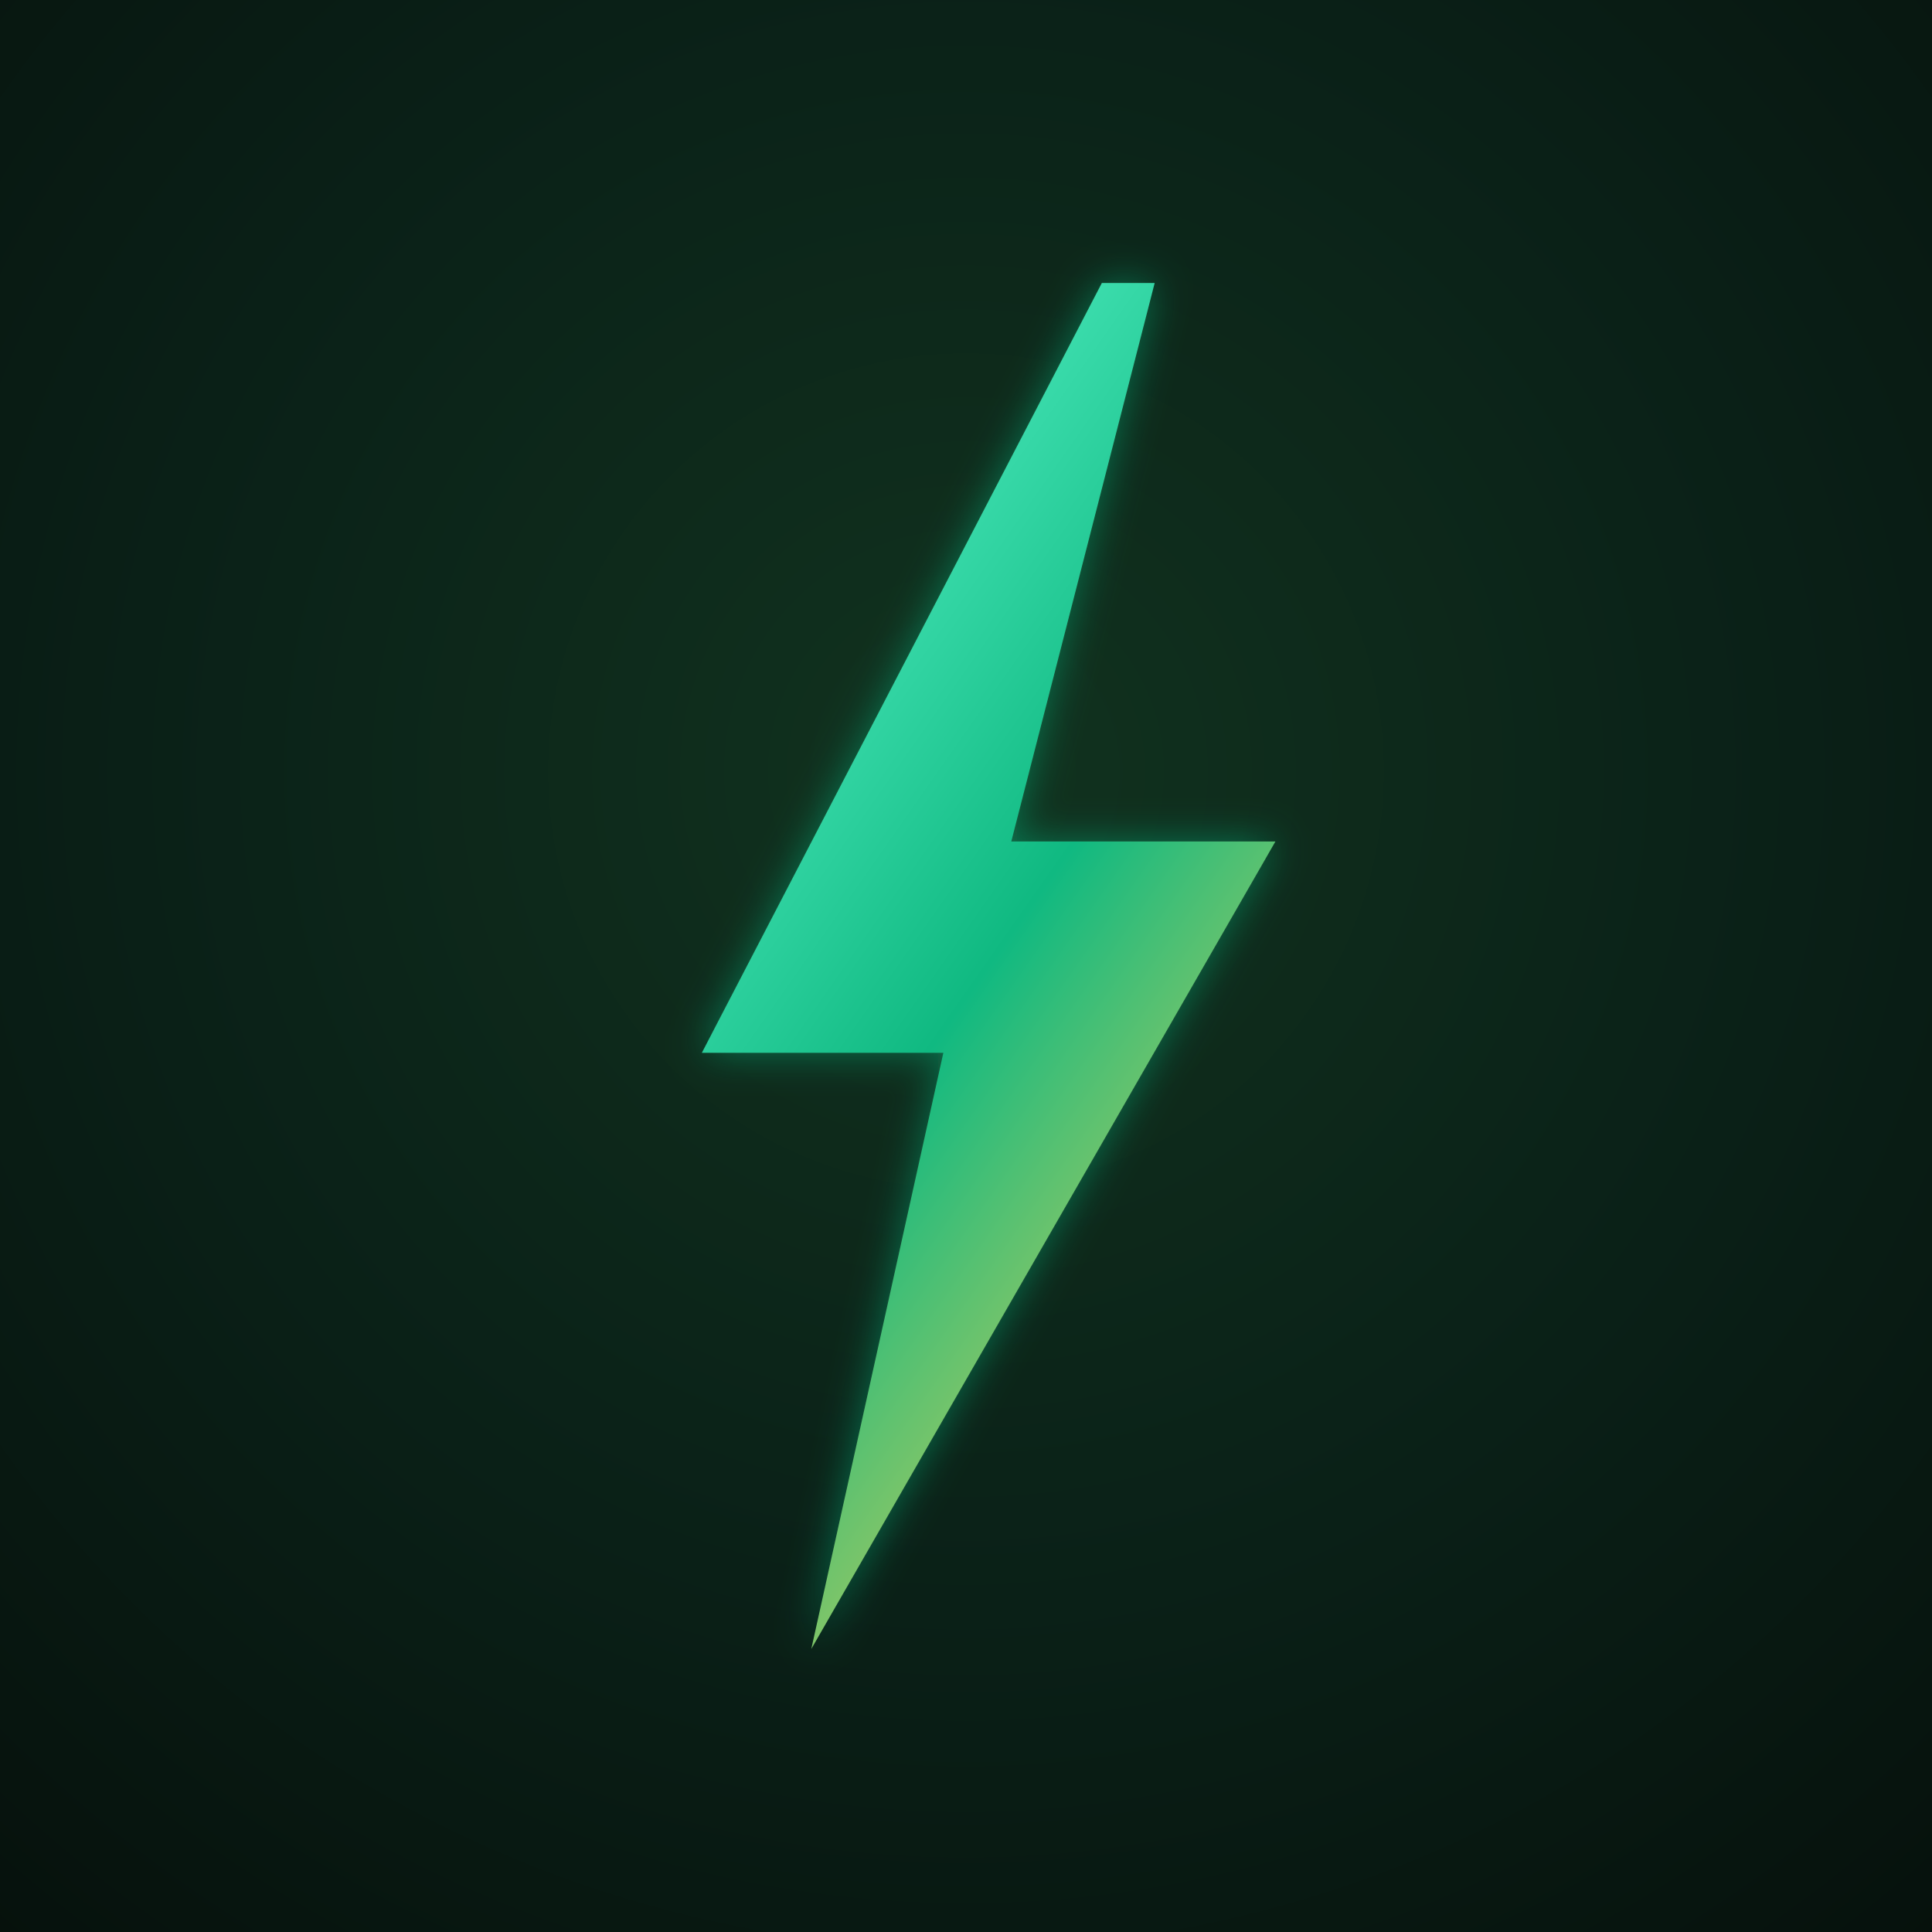
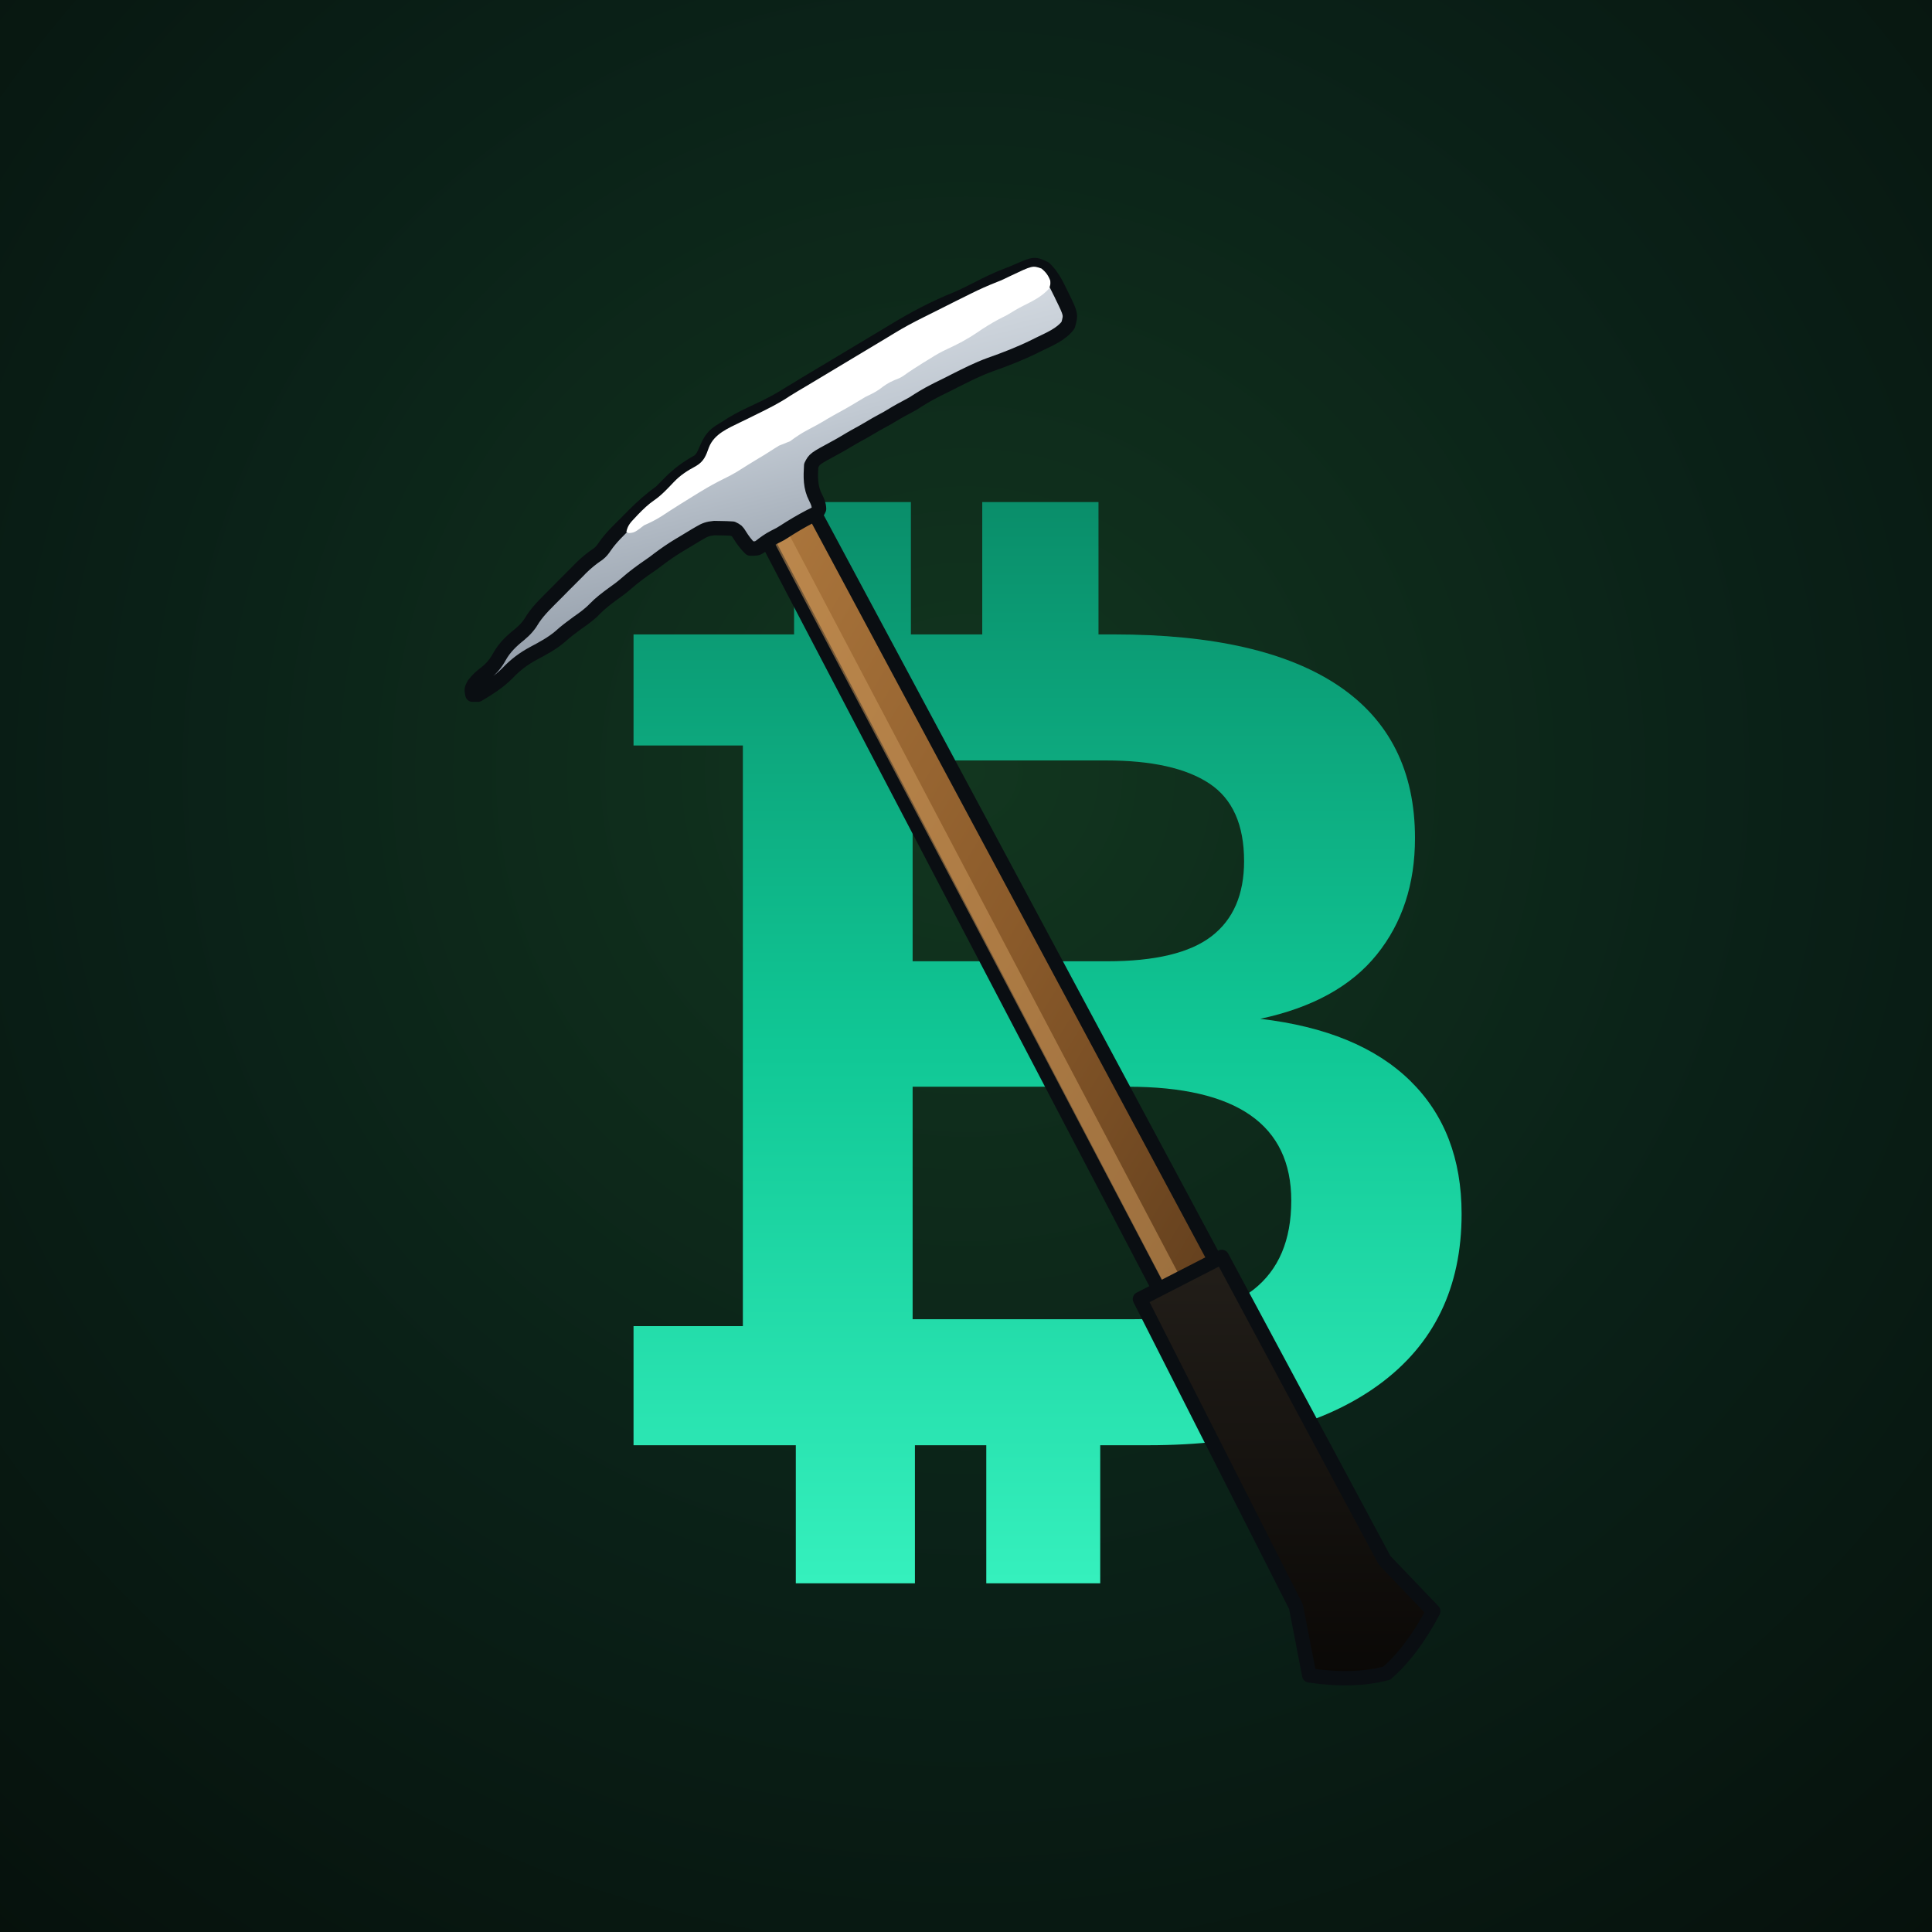
<svg xmlns="http://www.w3.org/2000/svg" viewBox="0 0 1024 1024">
  <defs>
    <radialGradient id="bg" cx="0.5" cy="0.4" r="0.78">
-       <stop offset="0" stop-color="#11331F" />
+       <stop offset="0" stop-color="#12361F" />
      <stop offset="0.55" stop-color="#0A2017" />
      <stop offset="1" stop-color="#06110C" />
    </radialGradient>
-     <linearGradient id="bolt" x1="0.2" y1="0" x2="0.8" y2="1">
-       <stop offset="0" stop-color="#5BF6CC" />
-       <stop offset="0.5" stop-color="#10B981" />
-       <stop offset="1" stop-color="#FCD34D" />
+     <linearGradient id="mark" x1="0" y1="0" x2="0" y2="1">
+       <stop offset="0" stop-color="#35F0BD" />
+       <stop offset="0.5" stop-color="#10C795" />
+       <stop offset="1" stop-color="#0A8E6A" />
    </linearGradient>
-     <filter id="gl" x="-30%" y="-30%" width="160%" height="160%">
-       <feGaussianBlur stdDeviation="10" />
-     </filter>
+     <linearGradient id="steel" x1="0" y1="0" x2="0.35" y2="1">
+       <stop offset="0" stop-color="#F4F7FA" />
+       <stop offset="0.5" stop-color="#C2CAD3" />
+       <stop offset="1" stop-color="#828D9A" />
+     </linearGradient>
+     <linearGradient id="woodG" x1="0" y1="0" x2="1" y2="1">
+       <stop offset="0" stop-color="#B07A3F" />
+       <stop offset="0.55" stop-color="#8A5A2A" />
+       <stop offset="1" stop-color="#5E3C1C" />
+     </linearGradient>
+     <linearGradient id="gripG" x1="0" y1="0" x2="0" y2="1">
+       <stop offset="0" stop-color="#221E19" />
+       <stop offset="1" stop-color="#0A0806" />
+     </linearGradient>
  </defs>
  <rect width="1024" height="1024" fill="url(#bg)" />
-   <g>
-     <path d="M584 150 L372 558 L500 558 L430 874 L676 446 L536 446 L612 150 Z" fill="#10B981" opacity="0.5" filter="url(#gl)" />
-     <path d="M584 150 L372 558 L500 558 L430 874 L676 446 L536 446 L612 150 Z" fill="url(#bolt)" />
+   <g transform="translate(-2,14)">
+     <g transform="translate(296,752) scale(0.305,-0.305)">
+       <path d="M945 1409H972Q1230 1409 1362.5 1319.5Q1495 1230 1495 1055Q1495 935 1428.5 852.5Q1362 770 1226 741Q1397 721 1486.5 633.5Q1576 546 1576 402Q1576 210 1432.0 105.0Q1288 0 1032 0H948V-240H750V0H626V-240H419V0H137V207H327V1216H137V1409H416V1639H619V1409H743V1639H945ZM1198 1015Q1198 1110 1137.5 1150.0Q1077 1190 958 1190H622V841H960Q1085 841 1141.5 884.5Q1198 928 1198 1015ZM1280 425Q1280 623 996 623H622V219H1007Q1149 219 1214.5 270.5Q1280 322 1280 425Z" fill="url(#mark)" />
+     </g>
+     <g transform="translate(192,72) scale(0.58667)">
+       <path d="M335 276 L390 276 L806 1052 L741 1052 Z" fill="url(#woodG)" stroke="#0A0E12" stroke-width="13" stroke-linejoin="round" />
+       <path d="M345 285 L362 285 L766 1052 L748 1052 Z" fill="#C8965A" opacity="0.55" />
+       <path d="M780 989 L927 1263 L971 1309 Q952 1345 929 1365 Q899 1373 859 1367 L847 1305 L706 1027 Z" fill="url(#gripG)" stroke="#0A0E12" stroke-width="13" stroke-linejoin="round" />
+       <path d="M0 0 C6.4 6.3 10 13.2 13.8 21.1 C14.4 22.3 15 23.4 15.5 24.6 C23.8 41.5 23.8 41.5 21.1 51.1 C15.1 59.4 4 63.9 -5 68.3 C-6.3 69 -7.6 69.6 -9 70.3 C-22.2 76.8 -35.8 82.1 -49.8 87 C-60.5 90.9 -70.7 96.1 -80.9 101.2 C-84.1 102.9 -87.4 104.5 -90.6 106.1 C-92.7 107.1 -94.8 108.2 -96.9 109.2 C-97.8 109.7 -98.8 110.2 -99.8 110.7 C-106.5 114.1 -112.7 117.9 -119 122 C-121.2 123.2 -123.4 124.4 -125.6 125.6 C-131.2 128.5 -136.6 131.7 -142 135 C-143.8 136 -145.7 137 -147.5 138 C-151.1 139.9 -154.5 141.9 -158 144 C-162.4 146.6 -166.8 149.1 -171.3 151.5 C-173.9 152.9 -176.4 154.5 -179 156 C-182.5 158.1 -185.9 160.1 -189.5 162 C-208 172 -208 172 -211 178 C-211.6 188.5 -211.9 197.5 -207 207 C-205.2 210.6 -204 213.2 -203.9 217.2 C-205.6 221.4 -207.9 222 -212 224 C-220.2 228.3 -228 232.9 -235.7 237.9 C-239 240 -239 240 -244.2 242.6 C-249.1 245.1 -253.1 248 -257.4 251.4 C-260 253 -260 253 -266 253 C-269.9 249.2 -272.8 245.3 -275.7 240.6 C-278 237 -278 237 -282 235 C-285.6 234.8 -289.2 234.6 -292.8 234.6 C-293.7 234.6 -293.7 234.6 -298.5 234.5 C-304.2 235 -307.2 236.1 -312 239 C-313.2 239.7 -314.4 240.4 -315.6 241.1 C-319.4 243.4 -323.2 245.7 -327 248 C-327.6 248.3 -327.6 248.3 -330.4 250 C-337 254 -343.1 258.2 -349.2 262.8 C-351.7 264.8 -354.3 266.7 -357 268.5 C-364.3 273.5 -371.4 278.7 -378.1 284.6 C-382 288 -386 291 -390.3 294 C-396 298.2 -401.5 302.3 -406.4 307.4 C-411.1 312.3 -416.4 316.1 -422 320 C-427.5 324 -432.9 328 -437.9 332.6 C-445.1 338.7 -453.3 343.1 -461.6 347.5 C-470.7 352.4 -478.1 357.9 -485.2 365.4 C-493.2 373.5 -502.3 379.2 -512 385 C-513.6 385 -515.3 385 -517 385 C-518 380 -518 380 -515.7 375.7 C-512.2 371.2 -508.9 368.3 -504.5 365 C-499.4 360.9 -495.7 356.3 -492.6 350.6 C-488 342.4 -481.8 336.5 -474.4 330.6 C-469.2 326.3 -465.6 322.1 -462.2 316.2 C-456.6 307.9 -449 300.9 -442 293.8 C-441.1 292.9 -440.3 292.1 -439.5 291.3 C-437.7 289.5 -436 287.8 -434.3 286 C-431.6 283.4 -429 280.7 -426.4 278.1 C-424.7 276.4 -423 274.7 -421.3 273 C-420.5 272.2 -419.8 271.4 -419 270.6 C-414.1 265.8 -409.1 261.7 -403.4 257.9 C-400.8 255.9 -399.2 253.8 -397.4 251.1 C-391.9 243.1 -384.9 236.5 -378 229.7 C-375.7 227.3 -373.4 225 -371 222.6 C-363.4 215 -355.8 208.2 -347 202 C-344.4 199.4 -341.8 196.8 -339.2 194.1 C-331.3 186 -322.8 179.7 -312.8 174.3 C-309 171.2 -307.8 168 -305.9 163.6 C-302.1 154.8 -299.3 150.4 -290.9 145.7 C-287.9 143.9 -285.1 142.1 -282.2 140.2 C-274.8 135.7 -267 132.1 -259.1 128.4 C-251.5 124.8 -244 121.1 -236.8 116.8 C-235.5 116 -234.2 115.2 -232.9 114.4 C-231.6 113.6 -230.3 112.8 -229 112 C-226.5 110.5 -224 109 -221.5 107.5 C-220.3 106.8 -219 106 -217.8 105.2 C-146.5 62.5 -146.5 62.5 -142.7 60.2 C-140.3 58.8 -137.8 57.3 -135.4 55.8 C-117.8 45.1 -99.4 35.4 -80.3 27.7 C-73.4 24.8 -66.8 21.5 -60.2 18.1 C-51.7 13.7 -43.2 9.6 -34.3 6.2 C-30.6 4.9 -27.1 3.3 -23.6 1.8 C-9.2 -4.4 -9.2 -4.4 0 0 Z " transform="translate(620,96)" fill="url(#steel)" stroke="#0A0E12" stroke-width="13" stroke-linejoin="round" />
+       <path d="M0 0 C3.9 3.1 6.3 6.3 8 11 C8.2 14.4 8.2 14.4 7 18 C0.4 25.4 -7.7 29.3 -16.5 33.7 C-21.5 36.2 -26.2 39.1 -31 42 C-33.6 43.3 -36.2 44.7 -38.8 46 C-45.6 49.6 -51.9 53.6 -58.2 57.9 C-67 63.9 -75.8 68.5 -85.4 72.9 C-90.6 75.3 -95.2 77.9 -100 81 C-102.2 82.3 -104.4 83.7 -106.6 85 C-112.8 88.9 -119 92.8 -124.9 97.1 C-128 99 -128 99 -132.7 100.8 C-138 103 -141.8 105.6 -146.3 109.1 C-150.3 111.9 -154.6 113.9 -159 116 C-161.3 117.4 -163.7 118.8 -166 120.2 C-173.2 124.6 -180.5 128.7 -187.9 132.7 C-191 134.4 -194 136.2 -197.1 138.1 C-201.5 140.7 -206 143.1 -210.6 145.5 C-216.5 148.6 -221.7 152 -227 156 C-230.3 157.3 -233.7 158.7 -237 160 C-239.7 161.6 -242.3 163.3 -245 165 C-248.3 167.2 -251.7 169.3 -255.2 171.3 C-261.9 175.3 -268.6 179.5 -275.2 183.7 C-279.1 186 -283 188.1 -287 190 C-293.9 193.4 -300.5 197 -307 201 C-307.5 201.3 -307.5 201.3 -310 202.8 C-321.2 209.7 -332.4 216.6 -343.4 223.9 C-348.5 227.1 -353.5 229.6 -359 232 C-359.7 232.5 -359.7 232.5 -363.2 235.2 C-366.8 237.9 -368.6 238.9 -373 239 C-373.7 238.7 -374.3 238.3 -375 238 C-373.8 232 -371.1 229.3 -367 225 C-366.1 224 -365.2 223.1 -364.3 222.1 C-359.7 217.4 -355.3 213.1 -349.9 209.4 C-343.2 204.8 -337.7 198.8 -332.1 192.9 C-326 186.5 -319.8 182.6 -312 178.4 C-304.9 174.2 -303.1 169.2 -300.4 161.6 C-295.6 149.3 -282.9 144.3 -271.8 138.8 C-269.9 137.9 -267.9 136.9 -266 136 C-263 134.5 -260.1 133.1 -257.1 131.6 C-246.7 126.5 -236.6 121.5 -227 115 C-224.6 113.5 -222.2 112.1 -219.8 110.6 C-218.5 109.9 -217.2 109.1 -215.9 108.3 C-214.6 107.6 -213.3 106.8 -212 106 C-209.5 104.5 -207 103 -204.5 101.5 C-144.5 65.5 -144.5 65.5 -141 63.4 C-138.5 61.9 -136 60.4 -133.6 58.9 C-124.5 53.3 -115.3 48.4 -105.8 43.7 C-104.3 42.9 -102.8 42.2 -101.2 41.4 C-98.1 39.8 -94.9 38.3 -91.8 36.7 C-87 34.3 -82.2 31.9 -77.5 29.5 C-74.4 28 -71.3 26.5 -68.2 24.9 C-66.8 24.2 -65.4 23.5 -64 22.8 C-56.2 18.9 -48.3 15.4 -40.2 12.2 C-36.1 10.7 -32.3 8.8 -28.4 6.9 C-8 -2.8 -8 -2.8 0 0 Z " transform="translate(617,96)" fill="#FFFFFF" />
+     </g>
  </g>
</svg>
